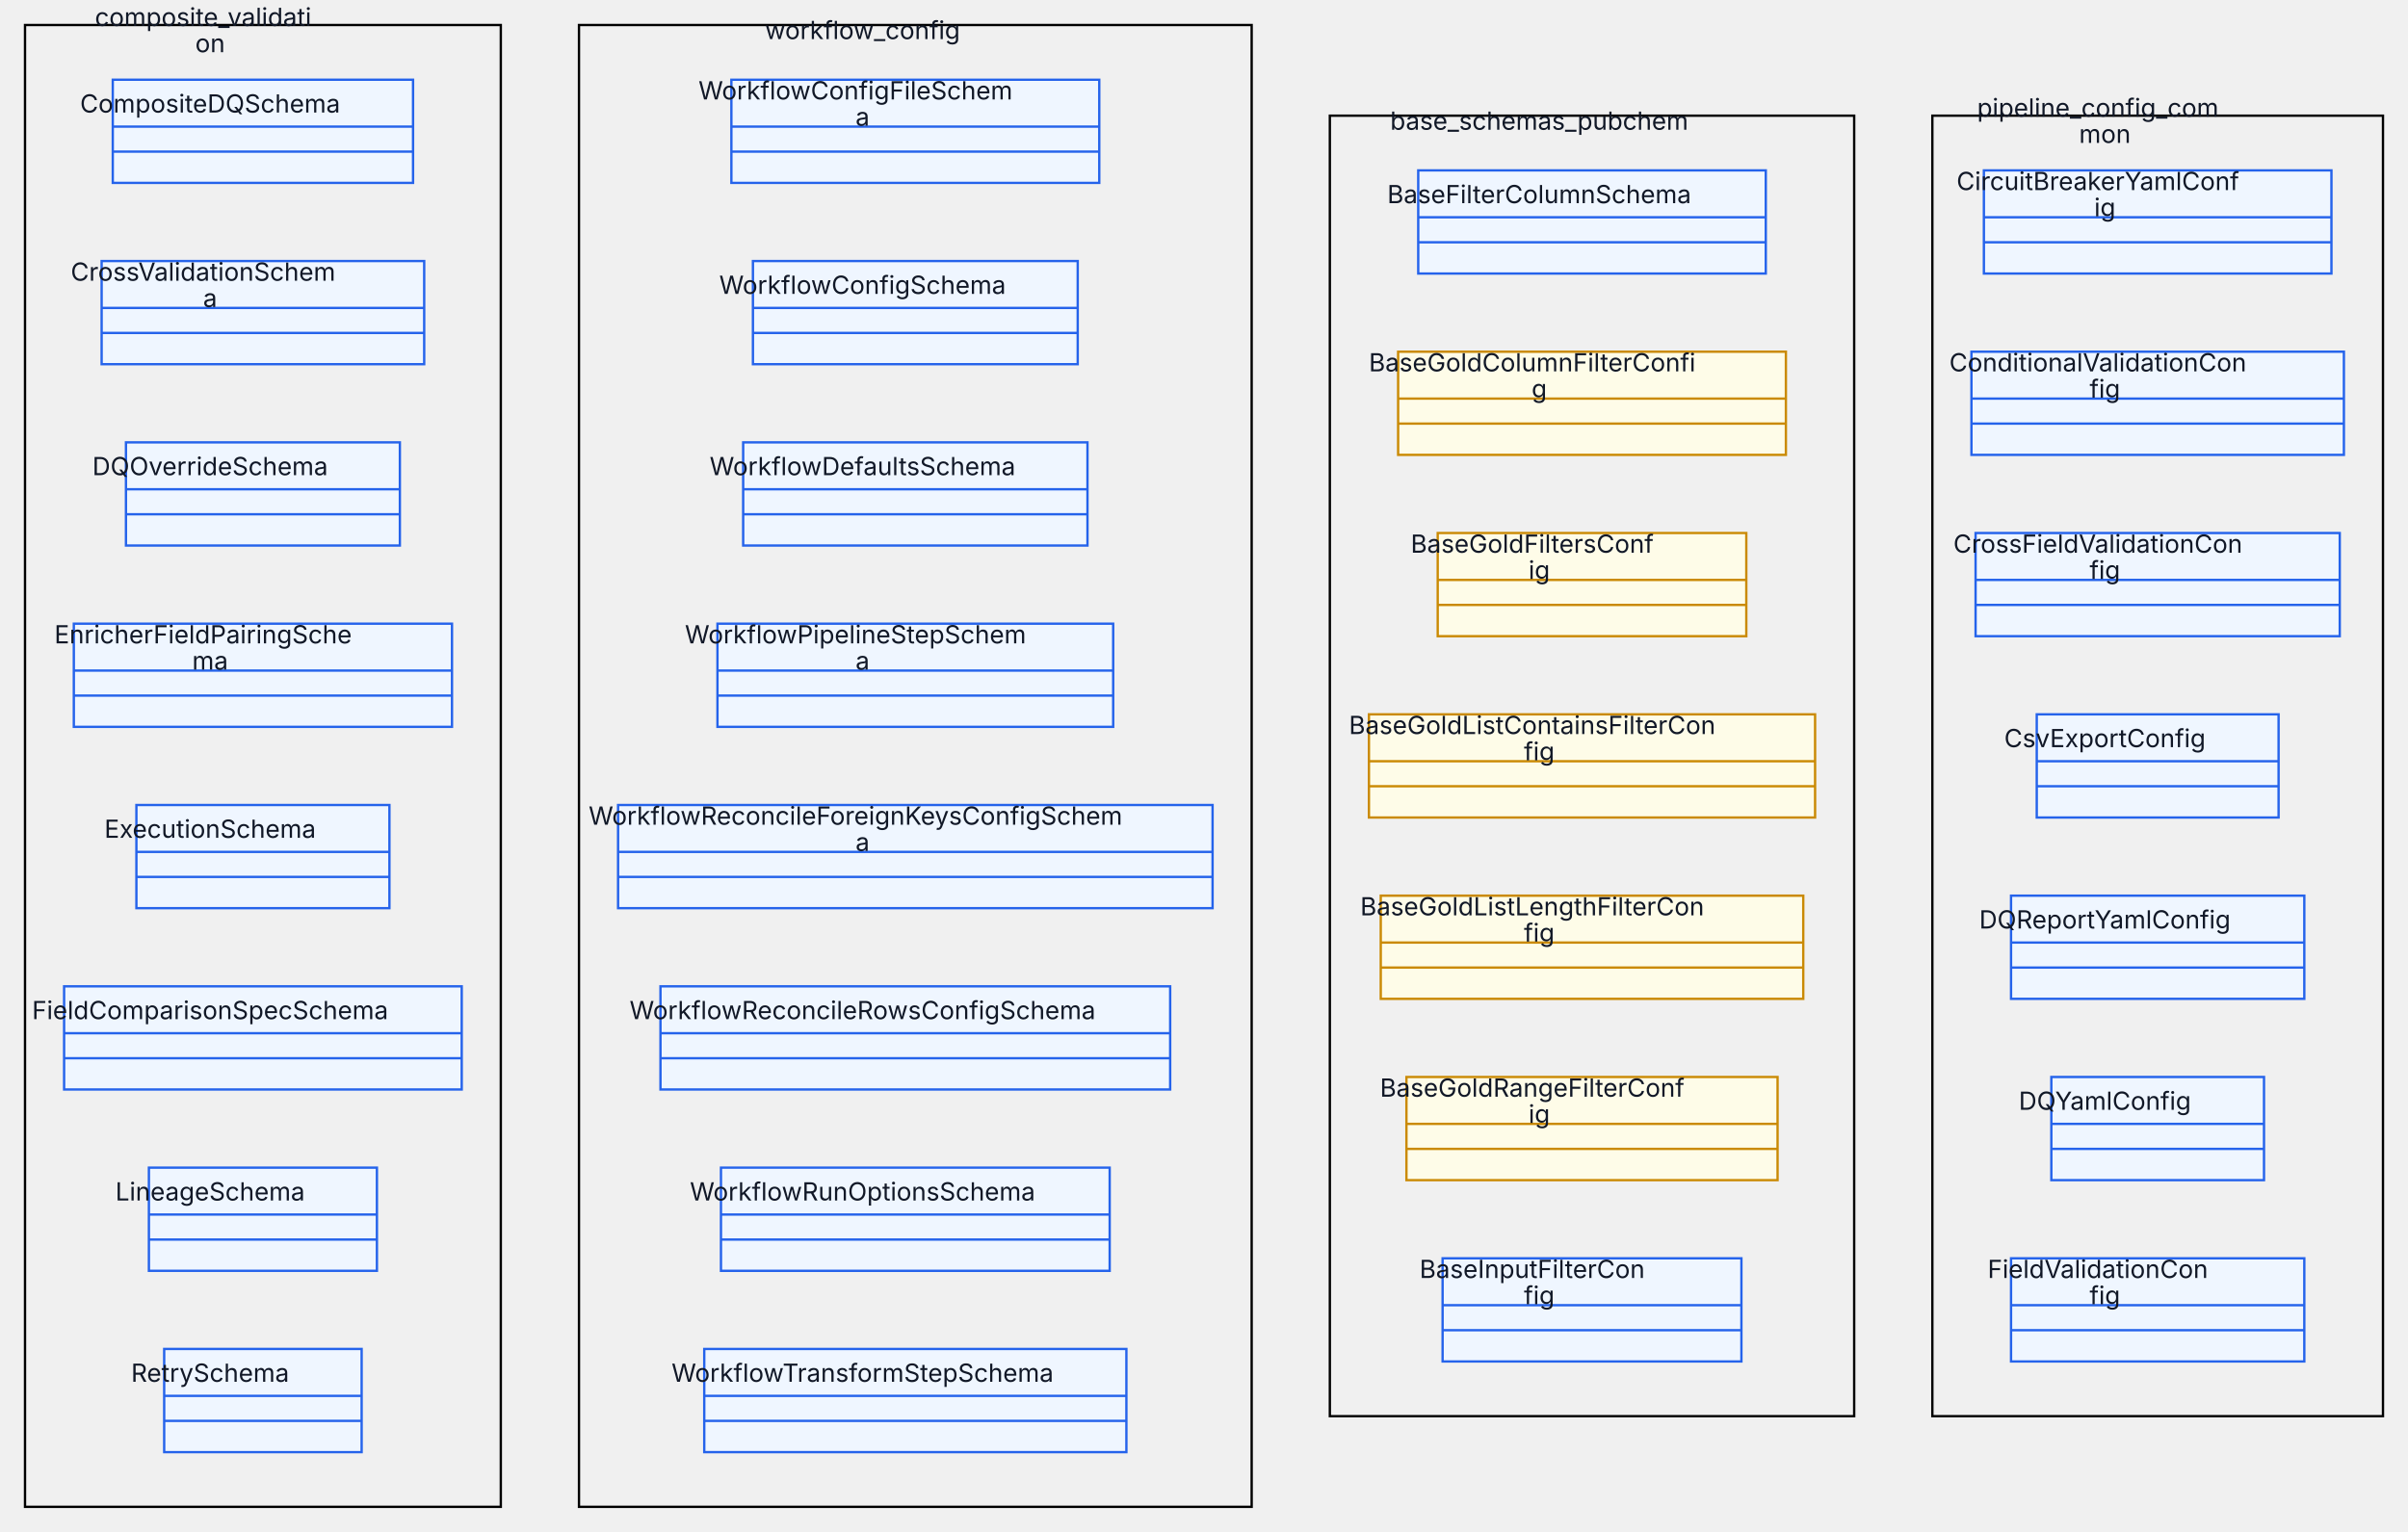
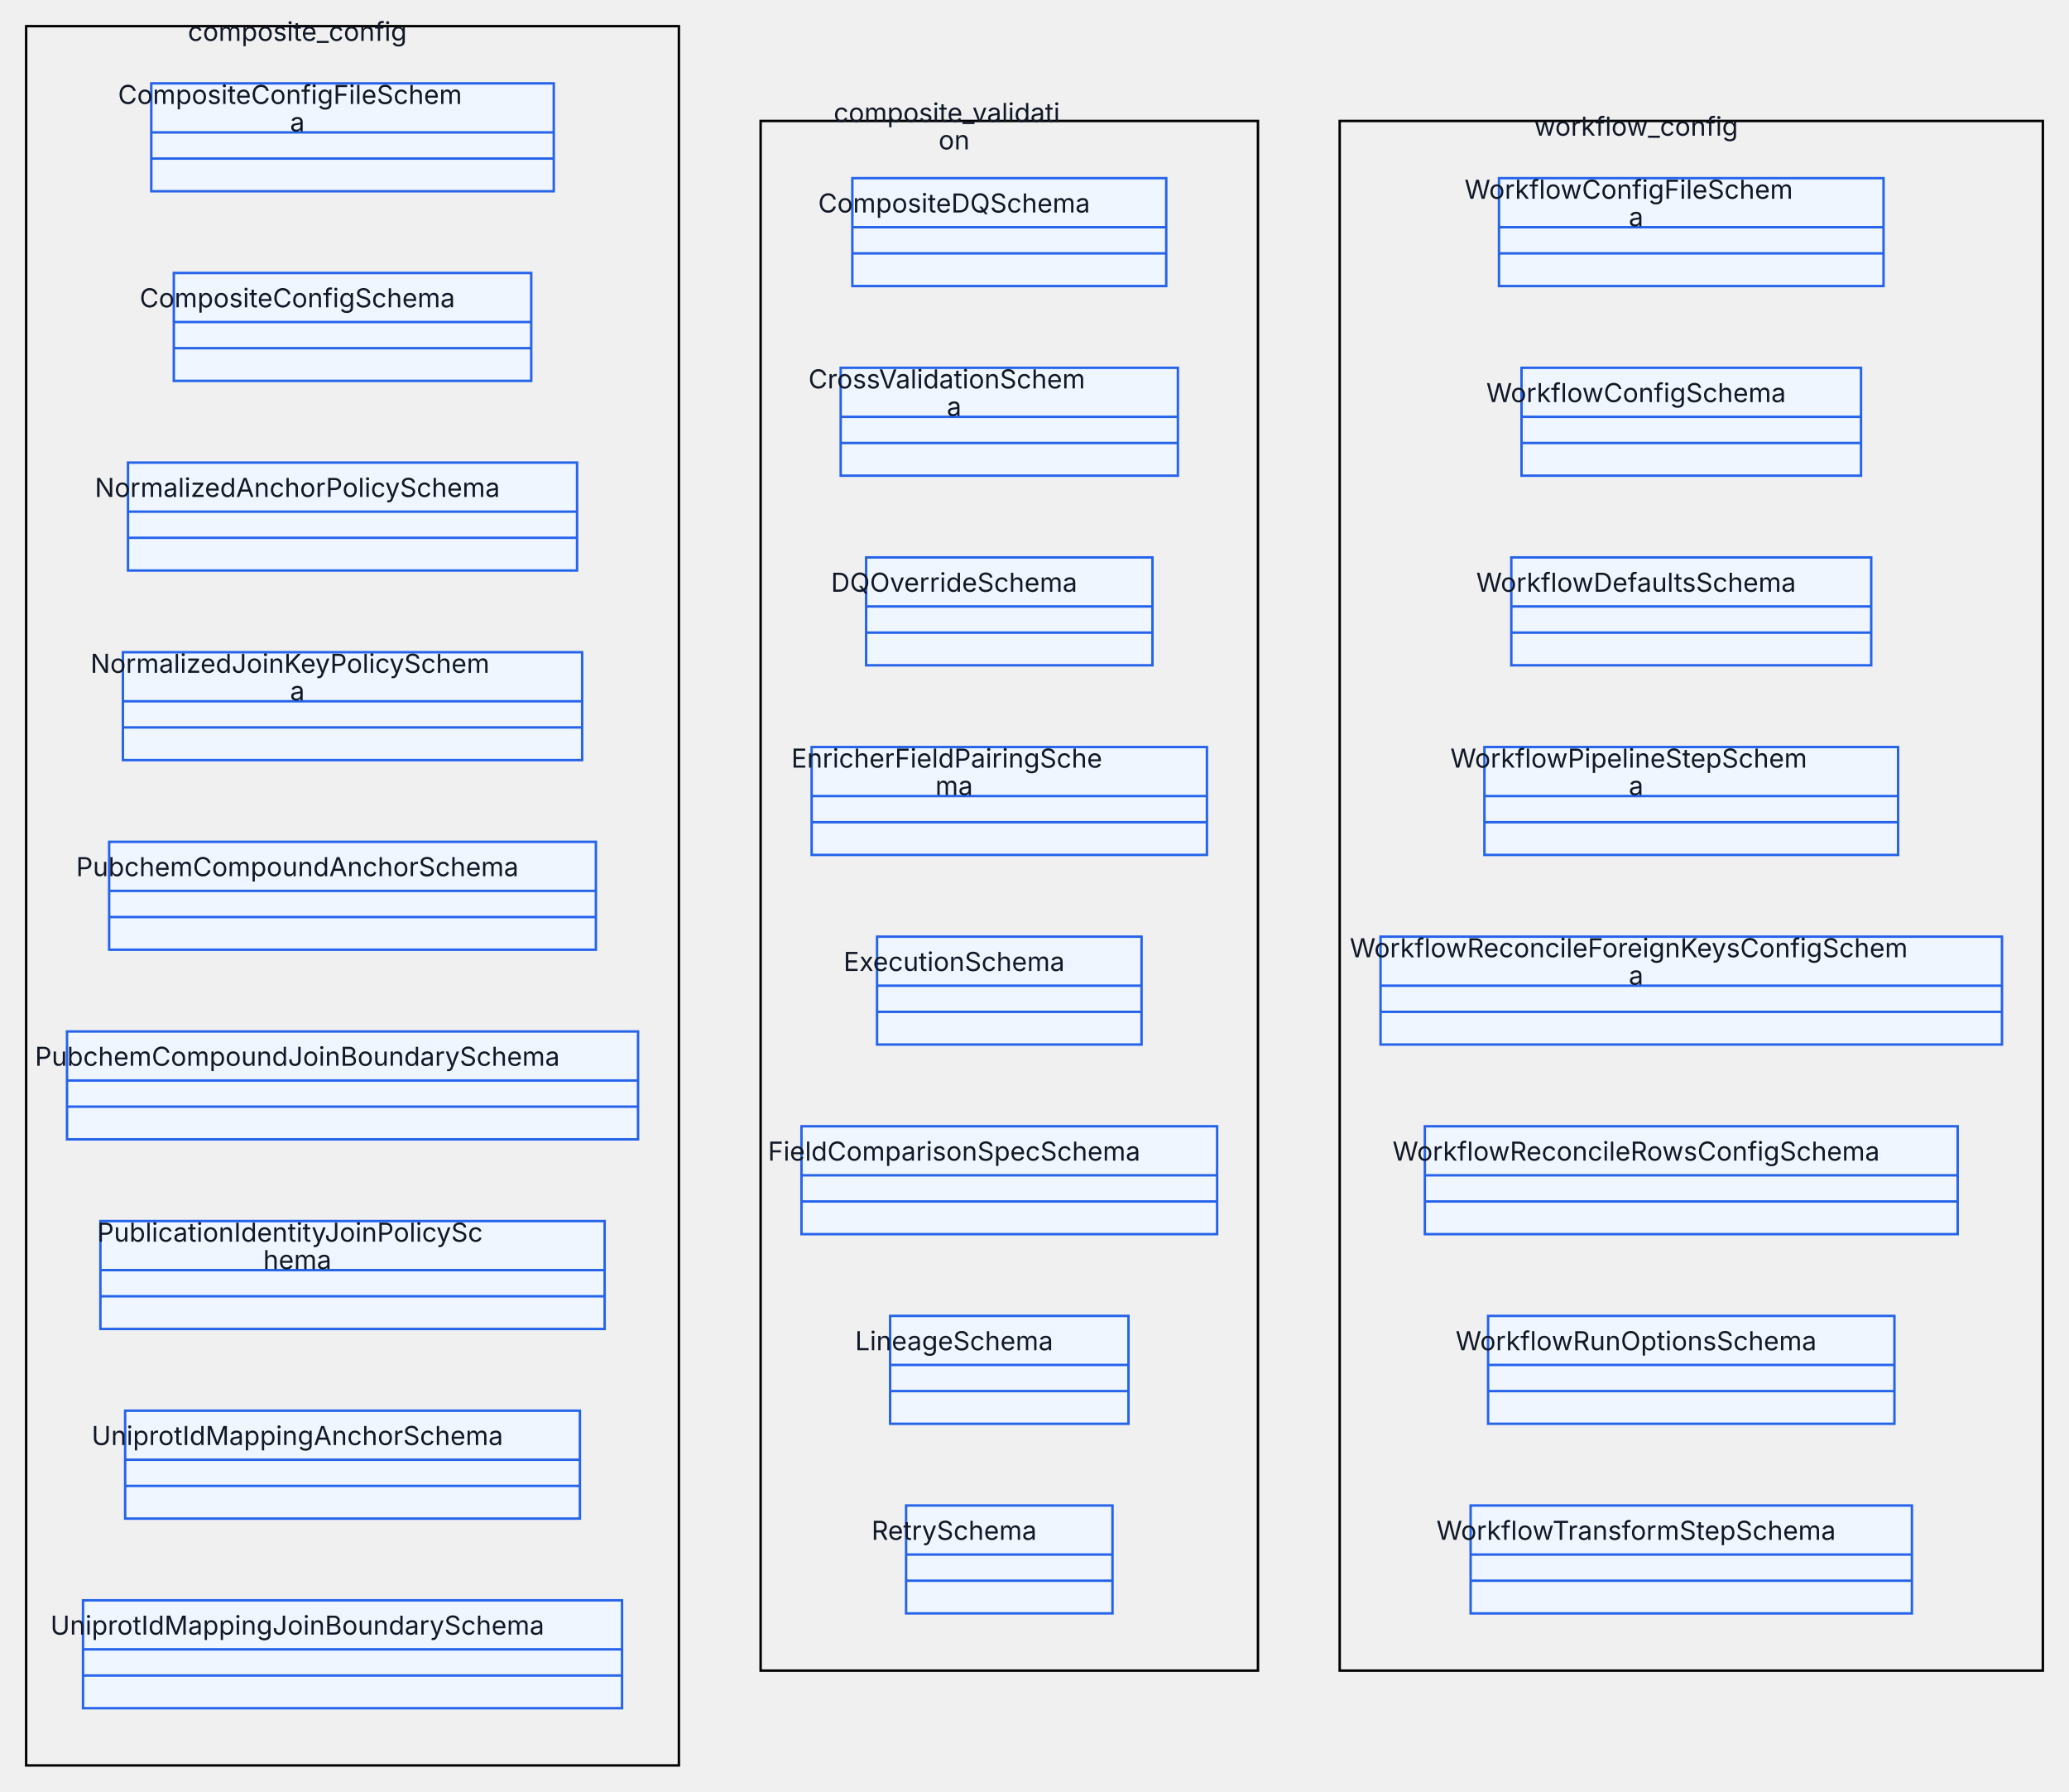
- <svg xmlns="http://www.w3.org/2000/svg" id="my-svg" width="100%" aria-roledescription="classDiagram" style="max-width:1540.06px;background-color:white" viewBox="0 -8 1540.063 980">
+ <svg xmlns="http://www.w3.org/2000/svg" id="my-svg" width="100%" aria-roledescription="classDiagram" style="max-width:1265.89px;background-color:white" viewBox="0 -8 1265.891 1096">
  <style>#my-svg{font-family:Inter,-apple-system,BlinkMacSystemFont,'Segoe UI',Roboto,Oxygen,Ubuntu,sans-serif;font-size:16px;fill:#212121;}#my-svg .error-icon{fill:#f0fdf4;}#my-svg .error-text{fill:#212121;stroke:#212121;}#my-svg .edge-thickness-normal{stroke-width:2px;}#my-svg .edge-thickness-thick{stroke-width:3.5px;}#my-svg .edge-pattern-solid{stroke-dasharray:0;}#my-svg .edge-pattern-dashed{stroke-dasharray:3;}#my-svg .edge-pattern-dotted{stroke-dasharray:2;}#my-svg .marker{fill:#475569;stroke:#475569;}#my-svg .marker.cross{stroke:#475569;}#my-svg svg{font-family:Inter,-apple-system,BlinkMacSystemFont,'Segoe UI',Roboto,Oxygen,Ubuntu,sans-serif;font-size:16px;}#my-svg g.classGroup text{fill:#2563eb;stroke:none;font-family:Inter,-apple-system,BlinkMacSystemFont,'Segoe UI',Roboto,Oxygen,Ubuntu,sans-serif;font-size:10px;}#my-svg g.classGroup text .title{font-weight:bolder;}#my-svg .nodeLabel,#my-svg .edgeLabel{color:#212121;}#my-svg .edgeLabel .label rect{fill:#eff6ff;}#my-svg .label text{fill:#212121;}#my-svg .edgeLabel .label span{background:#eff6ff;}#my-svg .classTitle{font-weight:bolder;}#my-svg .node rect,#my-svg .node circle,#my-svg .node ellipse,#my-svg .node polygon,#my-svg .node path{fill:#eff6ff;stroke:#2563eb;stroke-width:1px;}#my-svg .divider{stroke:#2563eb;stroke-width:1;}#my-svg g.clickable{cursor:pointer;}#my-svg g.classGroup rect{fill:#eff6ff;stroke:#2563eb;}#my-svg g.classGroup line{stroke:#2563eb;stroke-width:1;}#my-svg .classLabel .box{stroke:none;stroke-width:0;fill:#eff6ff;opacity:0.5;}#my-svg .classLabel .label{fill:#2563eb;font-size:10px;}#my-svg .relation{stroke:#475569;stroke-width:1;fill:none;}#my-svg .dashed-line{stroke-dasharray:3;}#my-svg .dotted-line{stroke-dasharray:1 2;}#my-svg #compositionStart,#my-svg .composition{fill:#475569!important;stroke:#475569!important;stroke-width:1;}#my-svg #compositionEnd,#my-svg .composition{fill:#475569!important;stroke:#475569!important;stroke-width:1;}#my-svg #dependencyStart,#my-svg .dependency{fill:#475569!important;stroke:#475569!important;stroke-width:1;}#my-svg #dependencyStart,#my-svg .dependency{fill:#475569!important;stroke:#475569!important;stroke-width:1;}#my-svg #extensionStart,#my-svg .extension{fill:transparent!important;stroke:#475569!important;stroke-width:1;}#my-svg #extensionEnd,#my-svg .extension{fill:transparent!important;stroke:#475569!important;stroke-width:1;}#my-svg #aggregationStart,#my-svg .aggregation{fill:transparent!important;stroke:#475569!important;stroke-width:1;}#my-svg #aggregationEnd,#my-svg .aggregation{fill:transparent!important;stroke:#475569!important;stroke-width:1;}#my-svg #lollipopStart,#my-svg .lollipop{fill:#eff6ff!important;stroke:#475569!important;stroke-width:1;}#my-svg #lollipopEnd,#my-svg .lollipop{fill:#eff6ff!important;stroke:#475569!important;stroke-width:1;}#my-svg .edgeTerminals{font-size:11px;}#my-svg .classTitleText{text-anchor:middle;font-size:18px;fill:#212121;}#my-svg :root{--mermaid-font-family:"trebuchet ms",verdana,arial,sans-serif;}/*
 * Пользовательские стили диаграмм BioETL (структурированная копия)
 * Источник: custom.css
 * Цель: сгруппировать правила по типам элементов и документировать назначение каждого CSS-параметра.
 */

/* =========================================================
 * 1) Глобальная типографика и базовое поведение текста
 * ========================================================= */
svg {
    /* Задаёт основной стек шрифтов для всего текста в SVG. */
    font-family: Inter, -apple-system, BlinkMacSystemFont, 'Segoe UI', Roboto,
    Oxygen, Ubuntu, sans-serif;
}



/* =========================================================
 * 2) Общая геометрия узлов (для нескольких типов диаграмм)
 * ========================================================= */
.node rect,
.node circle,
.node ellipse,
.node polygon,
.node path {
    /* Единая толщина контура для фигур узлов. */
    stroke-width: 1.5px !important;
    /* Скругляет углы по горизонтали для более мягкого вида. */
    rx: 8;
    /* Скругляет углы по вертикали в паре с rx. */
    ry: 8;
    /* Добавляет лёгкую тень и отделяет узлы от фона. */
    filter:  none; /*  drop-shadow(0px 1px 2px rgba(0, 0, 0, 0.05));*/
}

/* =========================================================
 * 3) Контейнеры subgraph / cluster
 * ========================================================= */
.cluster rect,
.cluster path {
    /* Увеличивает радиус углов у контейнеров-групп. */
    rx: 10;
    /* Поддерживает симметрию скругления по вертикали. */
    ry: 10;
    /* Нейтральная заливка контейнера для снижения визуального шума. */
    fill: #f8fafc;
    /* Приглушённая обводка, чтобы границы были заметны, но не доминировали. */
    stroke: #94a3b8;
    /* Толщина границы контейнера в тон большинству узлов. */
    stroke-width: 1.5px;
    /* Убирает пунктир у рамок контейнеров. */
    stroke-dasharray: none;
    /* Делает фон контейнера полностью непрозрачным. */
    fill-opacity: 1;
    /* Отключает тень контейнера, чтобы акцент оставался на узлах. */
    filter: none;
}

.cluster text {
    /* Нормальный вес шрифта для заголовков групп. */
    font-weight: 400;
    /* Увеличенный размер заголовка относительно текста узлов. */
    font-size: 16px;
}

/* =========================================================
 * 4) Стили линий связей (edges/links)
 * ========================================================= */
.edgePath .path {
    /* Делает основные ребра более заметными в плотных графах. */
    stroke-width: 2.5px;
    /* Скругляет соединения сегментов линий. */
    stroke-linejoin: round;
    /* Скругляет окончания линий. */
    stroke-linecap: round;
}

.edgePath path,
.flowchart-link,
.relation,
.messageLine0,
.messageLine1,
.transition path {
    /* Унифицированные скруглённые соединения для всех типов линий. */
    stroke-linejoin: round;
    /* Унифицированные скруглённые окончания для всех типов линий. */
    stroke-linecap: round;
}

.transition path {
    /* Выравнивает толщину переходов state diagram с основными ребрами. */
    stroke-width: 2.5px;
}

/* =========================================================
 * 5) Подписи ребер и fallback-текст
 * ========================================================= */
.edgeLabel {
    /* Компактный размер шрифта для подписей на связях. */
    font-size: 12px;
    /* Плотная межстрочность для экономии места. */
    line-height: 1.1;
    /* Базовый непрозрачный фон под подписью. */
    background-color: #ffffff;
    /* Небольшие внутренние отступы вокруг текста. */
    padding: 1px 3px;
    /* Мягкое скругление фона подписи. */
    border-radius: 2px;
}

.edgeLabel span,
.edgeLabel p,
text.fo-fallback {
    /* Принудительный тёмный fill для контраста в SVG-рендерах. */
    fill: #111827 !important;
    /* Принудительный тёмный цвет для HTML-подписей. */
    color: #111827 !important;
    /* Полная непрозрачность текста. */
    opacity: 1 !important;
    /* Компактная межстрочность для многострочных подписей. */
    line-height: 1.1;
    /* Убирает стандартные внешние отступы HTML-параграфов. */
    margin: 0;
    /* Убирает стандартные внутренние отступы HTML-параграфов. */
    padding: 0;
}

.edgeLabel .labelBkg,
.labelBkg {
    /* Жёстко задаёт белый фон под текстом подписей. */
    background-color: #ffffff !important;
    /* Делает фон полностью непрозрачным во всех просмотрщиках. */
    opacity: 1 !important;
}

.edgeLabel rect {
    /* Переопределяет полупрозрачный фон по умолчанию у Mermaid. */
    opacity: 1 !important;
    /* Жёстко фиксирует белую заливку прямоугольника под подписью. */
    fill: #ffffff !important;
}

/* =========================================================
 * 6) Элементы sequence diagram
 * ========================================================= */
.actor {
    /* Толщина границы actor-блоков. */
    stroke-width: 1.5px;
    /* Скругление углов actor-блоков по горизонтали. */
    rx: 4;
    /* Скругление углов actor-блоков по вертикали. */
    ry: 4;
}

.messageLine0,
.messageLine1 {
    /* Толщина линий сообщений в sequence diagram. */
    stroke-width: 1.6px;
}

.messageText {
    /* Базовый размер текста сообщений. */
    font-size: 13px;
}

.activation0 {
    /* Более тонкая линия activation bar, чтобы не перегружать схему. */
    stroke-width: 1px;
}

.note {
    /* Скругление углов заметки по горизонтали. */
    rx: 4;
    /* Скругление углов заметки по вертикали. */
    ry: 4;
    /* Тонкая граница для вторичных блоков. */
    stroke-width: 1px;
    /* Лёгкая тень для визуального отделения заметок. */
    filter: drop-shadow(1px 1px 2px rgba(0, 0, 0, 0.06));
}

/* =========================================================
 * 7) Базовые элементы class diagram
 * ========================================================= */
g.classGroup rect {
    /* Скругление углов class box по горизонтали. */
    rx: 10;
    /* Скругление углов class box по вертикали. */
    ry: 10;
    /* Толщина границы class box. */
    stroke-width: 1.5px;
    /* Мягкая тень у class box без агрессивного контраста. */
    filter: drop-shadow(1px 1px 2px rgba(0, 0, 0, 0.06));
}

g.classGroup text {
    /* Базовый размер текста внутри class diagram. */
    font-size: 14px;
    padding: 10px 10px;
}

g.classGroup line {
    /* Толщина внутренних разделителей класса. */
    stroke-width: 1px;
}

.relation {
    /* Толщина связей между классами на уровне основных ребер. */
    stroke-width: 2.5px;
}

/* =========================================================
 * 8) Типографика HTML-лейблов class diagram
 * ========================================================= */
g.label-group .nodeLabel {
    /* Увеличенный размер названия класса для иерархии. */
    font-size: 16px !important;
    /* Полужирный акцент на имени класса. */
    font-weight: 200 !important;
    /* Лёгкое межбуквенное расстояние для читаемости заголовка. */
    letter-spacing: 0.01em;
}

g.annotation-group .nodeLabel {
    /* Уменьшенный размер для стереотипов/аннотаций. */
    font-size: 11px !important;
    /* Курсив для визуального отделения аннотаций. */
    font-style: italic !important;
    /* Небольшое ослабление контраста вторичного текста. */
    opacity: 0.8;
}

g.members-group .nodeLabel,
g.methods-group .nodeLabel {
    /* Компактный размер для атрибутов и методов. */
    font-size: 12px !important;
    /* Нормальный вес шрифта для плотного структурного текста. */
    font-weight: 400 !important;
}

/* =========================================================
 * 9) Помощники размеров foreignObject (class/flowchart)
 * ========================================================= */
g.members-group foreignObject,
g.methods-group foreignObject {
    /* Минимальная высота областей members/methods. */
    min-height: 40px;
}

.node foreignObject &gt; div,
g.classGroup foreignObject &gt; div {
    /* Стабилизирует вычисление размеров с учётом отступов/границ. */
    box-sizing: border-box;
}

.node.size-sm foreignObject &gt; div {
    /* Минимальная высота для малого размерного уровня узла. */
    min-height: 80px;
    /* Минимальная ширина для малого размерного уровня узла. */
    min-width: 180px;
}

.node.size-md foreignObject &gt; div {
    /* Минимальная высота для среднего размерного уровня узла. */
    min-height: 140px;
    /* Минимальная ширина для среднего размерного уровня узла. */
    min-width: 260px;
}

.node.size-lg foreignObject &gt; div {
    /* Минимальная высота для большого размерного уровня узла. */
    min-height: 200px;
    /* Минимальная ширина для большого размерного уровня узла. */
    min-width: 340px;
}

/* =========================================================
 * 10) Элементы state diagram
 * ========================================================= */
g.stateGroup rect {
    /* Скругление углов контейнеров состояний по горизонтали. */
    rx: 8;
    /* Скругление углов контейнеров состояний по вертикали. */
    ry: 8;
}

.statediagram-state rect {
    /* Скругление углов узлов состояния по горизонтали. */
    rx: 8;
    /* Скругление углов узлов состояния по вертикали. */
    ry: 8;
    /* Толщина границы узла состояния. */
    stroke-width: 1.5px;
    /* Лёгкая тень для визуального отделения state box. */
    filter: drop-shadow(1px 2px 3px rgba(0, 0, 0, 0.08));
}

/* =========================================================
 * 11) Элементы ER diagram
 * ========================================================= */
.er.entityBox {
    /* Толщина границы сущности ER-диаграммы. */
    stroke-width: 1.5px;
    /* Скругление углов сущности по горизонтали. */
    rx: 4;
    /* Скругление углов сущности по вертикали. */
    ry: 4;
    /* Лёгкая тень для отделения блоков сущностей. */
    filter: drop-shadow(1px 2px 3px rgba(0, 0, 0, 0.08));
}

/* =========================================================
 * 12) Узлы mindmap
 * ========================================================= */
.mindmap-node rect,
.mindmap-node circle {
    /* Толщина контура узлов mindmap. */
    stroke-width: 1.5px;
    /* Чуть более выраженная тень для плотных радиальных веток. */
    filter: drop-shadow(1px 2px 2px rgba(0, 0, 0, 0.1));
}

/* =========================================================
 * 13) Маркеры стрелок
 * ========================================================= */
marker path {
    /* Единый нейтральный цвет наконечников стрелок. */
    fill: #475569;
}

/* =========================================================
 * 14) Цветовая карта архитектурных слоёв (fallback-селекторы)
 * ========================================================= */
[id*="Domain"] &gt; rect,
[id*="Domain"] &gt; path {
    /* Цвет фона для доменного слоя. */
    fill: #f5f3ff !important;
    /* Цвет границы для доменного слоя. */
    stroke: #7c3aed !important;
}

.cluster[id*="Domain"] &gt; rect,
.cluster[id*="Domain"] &gt; path {
    fill: #ffffff !important;
}

[id*="Application"] &gt; rect,
[id*="Application"] &gt; path {
    /* Цвет фона для application-слоя. */
    fill: #f0fdf4 !important;
    /* Цвет границы для application-слоя. */
    stroke: #16a34a !important;
}

.cluster[id*="Application"] &gt; rect,
.cluster[id*="Application"] &gt; path {
    fill: #ffffff !important;
}

[id*="Infrastructure"] &gt; rect,
[id*="Infrastructure"] &gt; path {
    /* Цвет фона для infrastructure-слоя. */
    fill: #fff1f2 !important;
    /* Цвет границы для infrastructure-слоя. */
    stroke: #dc2626 !important;
}

.cluster[id*="Infrastructure"] &gt; rect,
.cluster[id*="Infrastructure"] &gt; path {
    fill: #ffffff !important;
}

[id*="Composition"] &gt; rect,
[id*="Composition"] &gt; path {
    /* Цвет фона для composition-слоя. */
    fill: #fff7ed !important;
    /* Цвет границы для composition-слоя. */
    stroke: #f59e0b !important;
}

.cluster[id*="Composition"] &gt; rect,
.cluster[id*="Composition"] &gt; path {
    fill: #ffffff !important;
}

[id*="Interfaces"] &gt; rect,
[id*="Interfaces"] &gt; path {
    /* Цвет фона для слоя интерфейсов. */
    fill: #eff6ff !important;
    /* Цвет границы для слоя интерфейсов. */
    stroke: #2563eb !important;
}

.cluster[id*="Interfaces"] &gt; rect,
.cluster[id*="Interfaces"] &gt; path {
    fill: #ffffff !important;
}

[id*="External"] &gt; rect,
[id*="External"] &gt; path {
    /* Цвет фона для внешних систем. */
    fill: #f1f5f9 !important;
    /* Цвет границы для внешних систем. */
    stroke: #64748b !important;
}

.cluster[id*="External"] &gt; rect,
.cluster[id*="External"] &gt; path {
    fill: #ffffff !important;
}

/* Белая подложка под подписи всех архитектурных/medallion слоёв */
g.cluster[id*="Domain"] .cluster-label foreignObject &gt; div,
g.cluster[id*="Application"] .cluster-label foreignObject &gt; div,
g.cluster[id*="Infrastructure"] .cluster-label foreignObject &gt; div,
g.cluster[id*="Composition"] .cluster-label foreignObject &gt; div,
g.cluster[id*="Interfaces"] .cluster-label foreignObject &gt; div,
g.cluster[id*="External"] .cluster-label foreignObject &gt; div,
g.cluster[id*="Bronze"] .cluster-label foreignObject &gt; div,
g.cluster[id*="Silver"] .cluster-label foreignObject &gt; div,
g.cluster[id*="Gold"] .cluster-label foreignObject &gt; div,
g.cluster[id*="Quarantine"] .cluster-label foreignObject &gt; div {
    background: #ffffff !important;
    padding: 0 6px !important;
    border-radius: 4px;
}

/* Fallback для рендеров без foreignObject: не рисуем толстую обводку */
g.cluster[id*="Domain"] .cluster-label text.fo-fallback,
g.cluster[id*="Application"] .cluster-label text.fo-fallback,
g.cluster[id*="Infrastructure"] .cluster-label text.fo-fallback,
g.cluster[id*="Composition"] .cluster-label text.fo-fallback,
g.cluster[id*="Interfaces"] .cluster-label text.fo-fallback,
g.cluster[id*="External"] .cluster-label text.fo-fallback,
g.cluster[id*="Bronze"] .cluster-label text.fo-fallback,
g.cluster[id*="Silver"] .cluster-label text.fo-fallback,
g.cluster[id*="Gold"] .cluster-label text.fo-fallback,
g.cluster[id*="Quarantine"] .cluster-label text.fo-fallback {
    fill: #111827 !important;
    stroke: none !important;
}

/* =========================================================
 * 15) Цветовая карта слоёв Medallion
 * ========================================================= */
[id*="Bronze"] &gt; rect,
[id*="Bronze"] &gt; path {
    /* Цвет фона Bronze-слоя. */
    fill: #fff7ed !important;
    /* Цвет границы Bronze-слоя. */
    stroke: #f59e0b !important;
}

[id*="Silver"] &gt; rect,
[id*="Silver"] &gt; path {
    /* Цвет фона Silver-слоя. */
    fill: #f8fafc !important;
    /* Цвет границы Silver-слоя. */
    stroke: #475569 !important;
}

[id*="Gold"] &gt; rect,
[id*="Gold"] &gt; path {
    /* Цвет фона Gold-слоя. */
    fill: #fefce8 !important;
    /* Цвет границы Gold-слоя. */
    stroke: #ca8a04 !important;
}

[id*="Quarantine"] &gt; rect,
[id*="Quarantine"] &gt; path {
    /* Цвет фона для карантинных/проблемных потоков данных. */
    fill: #ffe4e6 !important;
    /* Цвет границы для карантинных/проблемных потоков данных. */
    stroke: #e11d48 !important;
}
/* Нормализует вес текста в узлах и заголовках слоёв (без полужирного акцента). */
.node .label text,
.node .label tspan,
.node .label .nodeLabel,
text.fo-fallback {
    stroke: none !important;
    stroke-width: 0 !important;
    fill: #111827 !important;
    font-weight: 400 !important;
}
/* Single text layer (fallback-only) */
text.fo-fallback {
    display: inline !important;
}

foreignObject {
    display: none !important;
}/* bioetl-inject */#my-svg .edgeLabel rect{opacity:1!important;fill:#ffffff!important}#my-svg .labelBkg{background-color:#ffffff!important;opacity:1!important}#my-svg .edgeLabel .labelBkg{background-color:#ffffff!important;opacity:1!important}#my-svg .edgeLabel{font-size:12px;line-height:1.1;padding:1px 3px}#my-svg .edgeLabel span{color:#111827!important;fill:#111827!important;opacity:1!important;line-height:1.1;margin:0;padding:0}#my-svg .edgeLabel p{color:#111827!important;fill:#111827!important;opacity:1!important;line-height:1.1;margin:0;padding:0}#my-svg text.fo-fallback{color:#111827!important;fill:#111827!important;opacity:1!important}</style>
  <defs>
    <marker id="my-svg_classDiagram-aggregationStart" class="marker aggregation classDiagram" markerHeight="240" markerWidth="190" orient="auto" refX="18" refY="7">
      <path d="m18 7-9 6-8-6 8-6Z" />
    </marker>
  </defs>
  <defs>
    <marker id="my-svg_classDiagram-aggregationEnd" class="marker aggregation classDiagram" markerHeight="28" markerWidth="20" orient="auto" refX="1" refY="7">
      <path d="m18 7-9 6-8-6 8-6Z" />
    </marker>
  </defs>
  <defs>
    <marker id="my-svg_classDiagram-extensionStart" class="marker extension classDiagram" markerHeight="240" markerWidth="190" orient="auto" refX="18" refY="7">
      <path d="m1 7 17 6V1Z" />
    </marker>
  </defs>
  <defs>
    <marker id="my-svg_classDiagram-extensionEnd" class="marker extension classDiagram" markerHeight="28" markerWidth="20" orient="auto" refX="1" refY="7">
      <path d="M1 1v12l17-6Z" />
    </marker>
  </defs>
  <defs>
    <marker id="my-svg_classDiagram-compositionStart" class="marker composition classDiagram" markerHeight="240" markerWidth="190" orient="auto" refX="18" refY="7">
      <path d="m18 7-9 6-8-6 8-6Z" />
    </marker>
  </defs>
  <defs>
    <marker id="my-svg_classDiagram-compositionEnd" class="marker composition classDiagram" markerHeight="28" markerWidth="20" orient="auto" refX="1" refY="7">
      <path d="m18 7-9 6-8-6 8-6Z" />
    </marker>
  </defs>
  <defs>
    <marker id="my-svg_classDiagram-dependencyStart" class="marker dependency classDiagram" markerHeight="240" markerWidth="190" orient="auto" refX="6" refY="7">
      <path d="m5 7 4 6-8-6 8-6Z" />
    </marker>
  </defs>
  <defs>
    <marker id="my-svg_classDiagram-dependencyEnd" class="marker dependency classDiagram" markerHeight="28" markerWidth="20" orient="auto" refX="13" refY="7">
      <path d="m18 7-9 6 5-6-5-6Z" />
    </marker>
  </defs>
  <defs>
    <marker id="my-svg_classDiagram-lollipopStart" class="marker lollipop classDiagram" markerHeight="240" markerWidth="190" orient="auto" refX="13" refY="7">
      <circle cx="7" cy="7" r="6" fill="transparent" stroke="#000" />
    </marker>
  </defs>
  <defs>
    <marker id="my-svg_classDiagram-lollipopEnd" class="marker lollipop classDiagram" markerHeight="240" markerWidth="190" orient="auto" refX="1" refY="7">
      <circle cx="7" cy="7" r="6" fill="transparent" stroke="#000" />
    </marker>
  </defs>
  <g class="root">
    <g class="nodes">
      <g class="root">
        <g class="clusters" transform="translate(8)">
+           <g id="composite_config" class="cluster">
+             <path d="M8 8h399.375v1064H8z" style="fill:none;stroke:black" />
+             <g class="cluster-label">
+               <text xml:space="preserve" x="62.258" y="9" class="fo-fallback" text-anchor="middle" transform="translate(145.43 8)">
+                 <tspan x="62.258">composite_config</tspan>
+               </text>
+             </g>
+           </g>
+         </g>
+         <g class="nodes" transform="translate(8)">
+           <g id="classId-CompositeConfigFileSchema-0" class="node default">
+             <path d="M84.563 43h246.25v66H84.563z" class="outer title-state" />
+             <path d="M84.563 73h246.25M84.563 89h246.25" class="divider" />
+             <g class="label">
+               <text xml:space="preserve" x="111.125" y=".6" class="classTitle fo-fallback" text-anchor="middle" transform="translate(96.563 55)">
+                 <tspan x="111.125">CompositeConfigFileSchem</tspan>
+                 <tspan x="111.125" dy="16.8">a</tspan>
+               </text>
+             </g>
+           </g>
+           <g id="classId-CompositeConfigSchema-1" class="node default">
+             <path d="M98.344 159h218.688v66H98.344z" class="outer title-state" />
+             <path d="M98.344 189h218.688M98.344 205h218.688" class="divider" />
+             <g class="label">
+               <text xml:space="preserve" x="97.344" y="9" class="classTitle fo-fallback" text-anchor="middle" transform="translate(110.344 171)">
+                 <tspan x="97.344">CompositeConfigSchema</tspan>
+               </text>
+             </g>
+           </g>
+           <g id="classId-NormalizedAnchorPolicySchema-2" class="node default">
+             <path d="M70.313 275h274.75v66H70.313z" class="outer title-state" />
+             <path d="M70.313 305h274.75M70.313 321h274.75" class="divider" />
+             <g class="label">
+               <text xml:space="preserve" x="125.375" y="9" class="classTitle fo-fallback" text-anchor="middle" transform="translate(82.313 287)">
+                 <tspan x="125.375">NormalizedAnchorPolicySchema</tspan>
+               </text>
+             </g>
+           </g>
+           <g id="classId-NormalizedJoinKeyPolicySchema-3" class="node default">
+             <path d="M67.196 391h280.983v66H67.196z" class="outer title-state" />
+             <path d="M67.196 421h280.983M67.196 437h280.983" class="divider" />
+             <g class="label">
+               <text xml:space="preserve" x="128.492" y=".6" class="classTitle fo-fallback" text-anchor="middle" transform="translate(79.195 403)">
+                 <tspan x="128.492">NormalizedJoinKeyPolicySchem</tspan>
+                 <tspan x="128.492" dy="16.8">a</tspan>
+               </text>
+             </g>
+           </g>
+           <g id="classId-PubchemCompoundAnchorSchema-4" class="node default">
+             <path d="M58.781 507h297.814v66H58.78z" class="outer title-state" />
+             <path d="M58.781 537h297.813M58.781 553h297.813" class="divider" />
+             <g class="label">
+               <text xml:space="preserve" x="136.906" y="9" class="classTitle fo-fallback" text-anchor="middle" transform="translate(70.781 519)">
+                 <tspan x="136.906">PubchemCompoundAnchorSchema</tspan>
+               </text>
+             </g>
+           </g>
+           <g id="classId-PubchemCompoundJoinBoundarySchema-5" class="node default">
+             <path d="M33 623h349.375v66H33z" class="outer title-state" />
+             <path d="M33 653h349.376M33 669h349.376" class="divider" />
+             <g class="label">
+               <text xml:space="preserve" x="162.688" y="9" class="classTitle fo-fallback" text-anchor="middle" transform="translate(45 635)">
+                 <tspan x="162.688">PubchemCompoundJoinBoundarySchema</tspan>
+               </text>
+             </g>
+           </g>
+           <g id="classId-PublicationIdentityJoinPolicySchema-6" class="node default">
+             <path d="M53.43 739h308.516v66H53.429z" class="outer title-state" />
+             <path d="M53.43 769h308.516M53.43 785h308.516" class="divider" />
+             <g class="label">
+               <text xml:space="preserve" x="142.258" y=".6" class="classTitle fo-fallback" text-anchor="middle" transform="translate(65.43 751)">
+                 <tspan x="142.258">PublicationIdentityJoinPolicySc</tspan>
+                 <tspan x="142.258" dy="16.8">hema</tspan>
+               </text>
+             </g>
+           </g>
+           <g id="classId-UniprotIdMappingAnchorSchema-7" class="node default">
+             <path d="M68.57 855h278.234v66H68.571z" class="outer title-state" />
+             <path d="M68.57 885h278.234M68.57 901h278.234" class="divider" />
+             <g class="label">
+               <text xml:space="preserve" x="127.117" y="9" class="classTitle fo-fallback" text-anchor="middle" transform="translate(80.57 867)">
+                 <tspan x="127.117">UniprotIdMappingAnchorSchema</tspan>
+               </text>
+             </g>
+           </g>
+           <g id="classId-UniprotIdMappingJoinBoundarySchema-8" class="node default">
+             <path d="M42.79 971h329.797v66H42.79z" class="outer title-state" />
+             <path d="M42.79 1001h329.796M42.79 1017h329.796" class="divider" />
+             <g class="label">
+               <text xml:space="preserve" x="152.898" y="9" class="classTitle fo-fallback" text-anchor="middle" transform="translate(54.79 983)">
+                 <tspan x="152.898">UniprotIdMappingJoinBoundarySchema</tspan>
+               </text>
+             </g>
+           </g>
+         </g>
+       </g>
+       <g class="root">
+         <g class="clusters" transform="translate(457.375 58)">
          <g id="composite_validation" class="cluster">
            <path d="M8 8h304.297v948H8z" style="fill:none;stroke:black" />
            <g class="cluster-label">
              <text xml:space="preserve" x="74.711" y=".6" class="fo-fallback" text-anchor="middle" transform="translate(85.438 8)">
                <tspan x="74.711">composite_validati</tspan>
                <tspan x="74.711" dy="16.8">on</tspan>
              </text>
            </g>
          </g>
        </g>
-         <g class="nodes" transform="translate(8)">
-           <g id="classId-CompositeDQSchema-0" class="node default">
+         <g class="nodes" transform="translate(457.375 58)">
+           <g id="classId-CompositeDQSchema-9" class="node default">
            <path d="M64.125 43h192.047v66H64.125z" class="outer title-state" />
            <path d="M64.125 73h192.046M64.125 89h192.046" class="divider" />
            <g class="label">
              <text xml:space="preserve" x="84.023" y="9" class="classTitle fo-fallback" text-anchor="middle" transform="translate(76.125 55)">
                <tspan x="84.023">CompositeDQSchema</tspan>
              </text>
            </g>
          </g>
-           <g id="classId-CrossValidationSchema-1" class="node default">
+           <g id="classId-CrossValidationSchema-10" class="node default">
            <path d="M57 159h206.297v66H57z" class="outer title-state" />
            <path d="M57 189h206.296M57 205h206.296" class="divider" />
            <g class="label">
              <text xml:space="preserve" x="91.148" y=".6" class="classTitle fo-fallback" text-anchor="middle" transform="translate(69 171)">
                <tspan x="91.148">CrossValidationSchem</tspan>
                <tspan x="91.148" dy="16.8">a</tspan>
              </text>
            </g>
          </g>
-           <g id="classId-DQOverrideSchema-2" class="node default">
+           <g id="classId-DQOverrideSchema-11" class="node default">
            <path d="M72.554 275h175.188v66H72.554z" class="outer title-state" />
            <path d="M72.554 305h175.188M72.554 321h175.188" class="divider" />
            <g class="label">
              <text xml:space="preserve" x="75.594" y="9" class="classTitle fo-fallback" text-anchor="middle" transform="translate(84.555 287)">
                <tspan x="75.594">DQOverrideSchema</tspan>
              </text>
            </g>
          </g>
-           <g id="classId-EnricherFieldPairingSchema-3" class="node default">
+           <g id="classId-EnricherFieldPairingSchema-12" class="node default">
            <path d="M39.218 391h241.86v66H39.217z" class="outer title-state" />
            <path d="M39.218 421h241.86M39.218 437h241.86" class="divider" />
            <g class="label">
              <text xml:space="preserve" x="108.93" y=".6" class="classTitle fo-fallback" text-anchor="middle" transform="translate(51.219 403)">
                <tspan x="108.93">EnricherFieldPairingSche</tspan>
                <tspan x="108.93" dy="16.8">ma</tspan>
              </text>
            </g>
          </g>
-           <g id="classId-ExecutionSchema-4" class="node default">
+           <g id="classId-ExecutionSchema-13" class="node default">
            <path d="M79.234 507h161.828v66H79.234z" class="outer title-state" />
            <path d="M79.234 537h161.828M79.234 553h161.828" class="divider" />
            <g class="label">
              <text xml:space="preserve" x="68.914" y="9" class="classTitle fo-fallback" text-anchor="middle" transform="translate(91.234 519)">
                <tspan x="68.914">ExecutionSchema</tspan>
              </text>
            </g>
          </g>
-           <g id="classId-FieldComparisonSpecSchema-5" class="node default">
+           <g id="classId-FieldComparisonSpecSchema-14" class="node default">
            <path d="M33 623h254.297v66H33z" class="outer title-state" />
            <path d="M33 653h254.296M33 669h254.296" class="divider" />
            <g class="label">
              <text xml:space="preserve" x="115.148" y="9" class="classTitle fo-fallback" text-anchor="middle" transform="translate(45 635)">
                <tspan x="115.148">FieldComparisonSpecSchema</tspan>
              </text>
            </g>
          </g>
-           <g id="classId-LineageSchema-6" class="node default">
+           <g id="classId-LineageSchema-15" class="node default">
            <path d="M87.234 739h145.828v66H87.234z" class="outer title-state" />
            <path d="M87.234 769h145.828M87.234 785h145.828" class="divider" />
            <g class="label">
              <text xml:space="preserve" x="60.914" y="9" class="classTitle fo-fallback" text-anchor="middle" transform="translate(99.234 751)">
                <tspan x="60.914">LineageSchema</tspan>
              </text>
            </g>
          </g>
-           <g id="classId-RetrySchema-7" class="node default">
+           <g id="classId-RetrySchema-16" class="node default">
            <path d="M97.007 855h126.281v66H97.008z" class="outer title-state" />
            <path d="M97.007 885H223.29M97.007 901H223.29" class="divider" />
            <g class="label">
              <text xml:space="preserve" x="51.141" y="9" class="classTitle fo-fallback" text-anchor="middle" transform="translate(109.008 867)">
                <tspan x="51.141">RetrySchema</tspan>
              </text>
            </g>
          </g>
        </g>
      </g>
      <g class="root">
-         <g class="clusters" transform="translate(362.297)">
+         <g class="clusters" transform="translate(811.672 58)">
          <g id="workflow_config" class="cluster">
            <path d="M8 8h430.219v948H8z" style="fill:none;stroke:black" />
            <g class="cluster-label">
              <text xml:space="preserve" x="56.914" y="9" class="fo-fallback" text-anchor="middle" transform="translate(166.195 8)">
                <tspan x="56.914">workflow_config</tspan>
              </text>
            </g>
          </g>
        </g>
-         <g class="nodes" transform="translate(362.297)">
-           <g id="classId-WorkflowConfigFileSchema-8" class="node default">
+         <g class="nodes" transform="translate(811.672 58)">
+           <g id="classId-WorkflowConfigFileSchema-17" class="node default">
            <path d="M105.468 43H340.75v66H105.47z" class="outer title-state" />
            <path d="M105.468 73H340.75M105.468 89H340.75" class="divider" />
            <g class="label">
              <text xml:space="preserve" x="105.641" y=".6" class="classTitle fo-fallback" text-anchor="middle" transform="translate(117.469 55)">
                <tspan x="105.641">WorkflowConfigFileSchem</tspan>
                <tspan x="105.641" dy="16.8">a</tspan>
              </text>
            </g>
          </g>
-           <g id="classId-WorkflowConfigSchema-9" class="node default">
+           <g id="classId-WorkflowConfigSchema-18" class="node default">
            <path d="M119.25 159h207.72v66H119.25z" class="outer title-state" />
            <path d="M119.25 189h207.718M119.25 205h207.718" class="divider" />
            <g class="label">
              <text xml:space="preserve" x="91.859" y="9" class="classTitle fo-fallback" text-anchor="middle" transform="translate(131.25 171)">
                <tspan x="91.859">WorkflowConfigSchema</tspan>
              </text>
            </g>
          </g>
-           <g id="classId-WorkflowDefaultsSchema-10" class="node default">
+           <g id="classId-WorkflowDefaultsSchema-19" class="node default">
            <path d="M113.007 275H333.21v66H113.007z" class="outer title-state" />
            <path d="M113.007 305h220.204M113.007 321h220.204" class="divider" />
            <g class="label">
              <text xml:space="preserve" x="98.102" y="9" class="classTitle fo-fallback" text-anchor="middle" transform="translate(125.008 287)">
                <tspan x="98.102">WorkflowDefaultsSchema</tspan>
              </text>
            </g>
          </g>
-           <g id="classId-WorkflowPipelineStepSchema-11" class="node default">
+           <g id="classId-WorkflowPipelineStepSchema-20" class="node default">
            <path d="M96.562 391h253.094v66H96.562z" class="outer title-state" />
            <path d="M96.562 421h253.094M96.562 437h253.094" class="divider" />
            <g class="label">
              <text xml:space="preserve" x="114.547" y=".6" class="classTitle fo-fallback" text-anchor="middle" transform="translate(108.563 403)">
                <tspan x="114.547">WorkflowPipelineStepSchem</tspan>
                <tspan x="114.547" dy="16.8">a</tspan>
              </text>
            </g>
          </g>
-           <g id="classId-WorkflowReconcileForeignKeysConfigSchema-12" class="node default">
+           <g id="classId-WorkflowReconcileForeignKeysConfigSchema-21" class="node default">
            <path d="M33 507h380.22v66H33z" class="outer title-state" />
            <path d="M33 537h380.218M33 553h380.218" class="divider" />
            <g class="label">
              <text xml:space="preserve" x="178.109" y=".6" class="classTitle fo-fallback" text-anchor="middle" transform="translate(45 519)">
                <tspan x="178.109">WorkflowReconcileForeignKeysConfigSchem</tspan>
                <tspan x="178.109" dy="16.8">a</tspan>
              </text>
            </g>
          </g>
-           <g id="classId-WorkflowReconcileRowsConfigSchema-13" class="node default">
+           <g id="classId-WorkflowReconcileRowsConfigSchema-22" class="node default">
            <path d="M60.117 623h325.984v66H60.117z" class="outer title-state" />
            <path d="M60.117 653h325.984M60.117 669h325.984" class="divider" />
            <g class="label">
              <text xml:space="preserve" x="150.992" y="9" class="classTitle fo-fallback" text-anchor="middle" transform="translate(72.117 635)">
                <tspan x="150.992">WorkflowReconcileRowsConfigSchema</tspan>
              </text>
            </g>
          </g>
-           <g id="classId-WorkflowRunOptionsSchema-14" class="node default">
+           <g id="classId-WorkflowRunOptionsSchema-23" class="node default">
            <path d="M98.804 739h248.61v66H98.803z" class="outer title-state" />
            <path d="M98.804 769h248.61M98.804 785h248.61" class="divider" />
            <g class="label">
              <text xml:space="preserve" x="112.305" y="9" class="classTitle fo-fallback" text-anchor="middle" transform="translate(110.805 751)">
                <tspan x="112.305">WorkflowRunOptionsSchema</tspan>
              </text>
            </g>
          </g>
-           <g id="classId-WorkflowTransformStepSchema-15" class="node default">
+           <g id="classId-WorkflowTransformStepSchema-24" class="node default">
            <path d="M88.117 855h269.984v66H88.117z" class="outer title-state" />
            <path d="M88.117 885h269.984M88.117 901h269.984" class="divider" />
            <g class="label">
              <text xml:space="preserve" x="122.992" y="9" class="classTitle fo-fallback" text-anchor="middle" transform="translate(100.117 867)">
                <tspan x="122.992">WorkflowTransformStepSchema</tspan>
-               </text>
-             </g>
-           </g>
-         </g>
-       </g>
-       <g class="root">
-         <g class="clusters" transform="translate(842.516 58)">
-           <g id="base_schemas_pubchem" class="cluster">
-             <path d="M8 8h335.344v832H8z" style="fill:none;stroke:black" />
-             <g class="cluster-label">
-               <text xml:space="preserve" x="91.172" y="9" class="fo-fallback" text-anchor="middle" transform="translate(84.5 8)">
-                 <tspan x="91.172">base_schemas_pubchem</tspan>
-               </text>
-             </g>
-           </g>
-         </g>
-         <g class="nodes" transform="translate(842.516 58)">
-           <g id="classId-BaseFilterColumnSchema-16" class="node default">
-             <path d="M64.53 43h222.282v66H64.53z" class="outer title-state" />
-             <path d="M64.53 73h222.283M64.53 89h222.283" class="divider" />
-             <g class="label">
-               <text xml:space="preserve" x="99.141" y="9" class="classTitle fo-fallback" text-anchor="middle" transform="translate(76.531 55)">
-                 <tspan x="99.141">BaseFilterColumnSchema</tspan>
-               </text>
-             </g>
-           </g>
-           <g id="classId-BaseGoldColumnFilterConfig-17" class="node default">
-             <path d="M51.672 159h248v66h-248z" class="outer title-state" />
-             <path d="M51.672 189h248M51.672 205h248" class="divider" />
-             <g class="label">
-               <text xml:space="preserve" x="112" y=".6" class="classTitle fo-fallback" text-anchor="middle" transform="translate(63.672 171)">
-                 <tspan x="112">BaseGoldColumnFilterConfi</tspan>
-                 <tspan x="112" dy="16.8">g</tspan>
-               </text>
-             </g>
-           </g>
-           <g id="classId-BaseGoldFiltersConfig-18" class="node default">
-             <path d="M76.992 275H274.35v66H76.99z" class="outer title-state" />
-             <path d="M76.992 305h197.36M76.992 321h197.36" class="divider" />
-             <g class="label">
-               <text xml:space="preserve" x="86.68" y=".6" class="classTitle fo-fallback" text-anchor="middle" transform="translate(88.992 287)">
-                 <tspan x="86.68">BaseGoldFiltersConf</tspan>
-                 <tspan x="86.68" dy="16.8">ig</tspan>
-               </text>
-             </g>
-           </g>
-           <g id="classId-BaseGoldListContainsFilterConfig-19" class="node default">
-             <path d="M33 391h285.344v66H33z" class="outer title-state" />
-             <path d="M33 421h285.344M33 437h285.344" class="divider" />
-             <g class="label">
-               <text xml:space="preserve" x="130.672" y=".6" class="classTitle fo-fallback" text-anchor="middle" transform="translate(45 403)">
-                 <tspan x="130.672">BaseGoldListContainsFilterCon</tspan>
-                 <tspan x="130.672" dy="16.8">fig</tspan>
-               </text>
-             </g>
-           </g>
-           <g id="classId-BaseGoldListLengthFilterConfig-20" class="node default">
-             <path d="M40.563 507h270.219v66H40.562z" class="outer title-state" />
-             <path d="M40.563 537H310.78M40.563 553H310.78" class="divider" />
-             <g class="label">
-               <text xml:space="preserve" x="123.109" y=".6" class="classTitle fo-fallback" text-anchor="middle" transform="translate(52.563 519)">
-                 <tspan x="123.109">BaseGoldListLengthFilterCon</tspan>
-                 <tspan x="123.109" dy="16.8">fig</tspan>
-               </text>
-             </g>
-           </g>
-           <g id="classId-BaseGoldRangeFilterConfig-21" class="node default">
-             <path d="M56.992 623H294.35v66H56.99z" class="outer title-state" />
-             <path d="M56.992 653h237.36M56.992 669h237.36" class="divider" />
-             <g class="label">
-               <text xml:space="preserve" x="106.68" y=".6" class="classTitle fo-fallback" text-anchor="middle" transform="translate(68.992 635)">
-                 <tspan x="106.68">BaseGoldRangeFilterConf</tspan>
-                 <tspan x="106.68" dy="16.8">ig</tspan>
-               </text>
-             </g>
-           </g>
-           <g id="classId-BaseInputFilterConfig-22" class="node default">
-             <path d="M80.117 739h191.109v66H80.116z" class="outer title-state" />
-             <path d="M80.117 769h191.11M80.117 785h191.11" class="divider" />
-             <g class="label">
-               <text xml:space="preserve" x="83.555" y=".6" class="classTitle fo-fallback" text-anchor="middle" transform="translate(92.117 751)">
-                 <tspan x="83.555">BaseInputFilterCon</tspan>
-                 <tspan x="83.555" dy="16.8">fig</tspan>
-               </text>
-             </g>
-           </g>
-         </g>
-       </g>
-       <g class="root">
-         <g class="clusters" transform="translate(1227.86 58)">
-           <g id="pipeline_config_common" class="cluster">
-             <path d="M8 8h288.203v832H8z" style="fill:none;stroke:black" />
-             <g class="cluster-label">
-               <text xml:space="preserve" x="88.5" y=".6" class="fo-fallback" text-anchor="middle" transform="translate(63.602 8)">
-                 <tspan x="88.5">pipeline_config_com</tspan>
-                 <tspan x="88.5" dy="16.8">mon</tspan>
-               </text>
-             </g>
-           </g>
-         </g>
-         <g class="nodes" transform="translate(1227.86 58)">
-           <g id="classId-CircuitBreakerYamlConfig-23" class="node default">
-             <path d="M40.96 43h222.282v66H40.96z" class="outer title-state" />
-             <path d="M40.96 73h222.283M40.96 89h222.283" class="divider" />
-             <g class="label">
-               <text xml:space="preserve" x="99.141" y=".6" class="classTitle fo-fallback" text-anchor="middle" transform="translate(52.96 55)">
-                 <tspan x="99.141">CircuitBreakerYamlConf</tspan>
-                 <tspan x="99.141" dy="16.8">ig</tspan>
-               </text>
-             </g>
-           </g>
-           <g id="classId-ConditionalValidationConfig-24" class="node default">
-             <path d="M33 159h238.203v66H33z" class="outer title-state" />
-             <path d="M33 189h238.204M33 205h238.204" class="divider" />
-             <g class="label">
-               <text xml:space="preserve" x="107.102" y=".6" class="classTitle fo-fallback" text-anchor="middle" transform="translate(45 171)">
-                 <tspan x="107.102">ConditionalValidationCon</tspan>
-                 <tspan x="107.102" dy="16.8">fig</tspan>
-               </text>
-             </g>
-           </g>
-           <g id="classId-CrossFieldValidationConfig-25" class="node default">
-             <path d="M35.649 275h232.906v66H35.649z" class="outer title-state" />
-             <path d="M35.649 305h232.906M35.649 321h232.906" class="divider" />
-             <g class="label">
-               <text xml:space="preserve" x="104.453" y=".6" class="classTitle fo-fallback" text-anchor="middle" transform="translate(47.648 287)">
-                 <tspan x="104.453">CrossFieldValidationCon</tspan>
-                 <tspan x="104.453" dy="16.8">fig</tspan>
-               </text>
-             </g>
-           </g>
-           <g id="classId-CsvExportConfig-26" class="node default">
-             <path d="M74.766 391h154.672v66H74.766z" class="outer title-state" />
-             <path d="M74.766 421h154.672M74.766 437h154.672" class="divider" />
-             <g class="label">
-               <text xml:space="preserve" x="65.336" y="9" class="classTitle fo-fallback" text-anchor="middle" transform="translate(86.766 403)">
-                 <tspan x="65.336">CsvExportConfig</tspan>
-               </text>
-             </g>
-           </g>
-           <g id="classId-DQReportYamlConfig-27" class="node default">
-             <path d="M58.32 507h187.564v66H58.32z" class="outer title-state" />
-             <path d="M58.32 537h187.563M58.32 553h187.563" class="divider" />
-             <g class="label">
-               <text xml:space="preserve" x="81.781" y="9" class="classTitle fo-fallback" text-anchor="middle" transform="translate(70.32 519)">
-                 <tspan x="81.781">DQReportYamlConfig</tspan>
-               </text>
-             </g>
-           </g>
-           <g id="classId-DQYamlConfig-28" class="node default">
-             <path d="M84.094 623H220.11v66H84.094z" class="outer title-state" />
-             <path d="M84.094 653H220.11M84.094 669H220.11" class="divider" />
-             <g class="label">
-               <text xml:space="preserve" x="56.008" y="9" class="classTitle fo-fallback" text-anchor="middle" transform="translate(96.094 635)">
-                 <tspan x="56.008">DQYamlConfig</tspan>
-               </text>
-             </g>
-           </g>
-           <g id="classId-FieldValidationConfig-29" class="node default">
-             <path d="M58.32 739h187.564v66H58.32z" class="outer title-state" />
-             <path d="M58.32 769h187.563M58.32 785h187.563" class="divider" />
-             <g class="label">
-               <text xml:space="preserve" x="81.781" y=".6" class="classTitle fo-fallback" text-anchor="middle" transform="translate(70.32 751)">
-                 <tspan x="81.781">FieldValidationCon</tspan>
-                 <tspan x="81.781" dy="16.8">fig</tspan>
              </text>
            </g>
          </g>
        </g>
      </g>
    </g>
  </g>
</svg>
